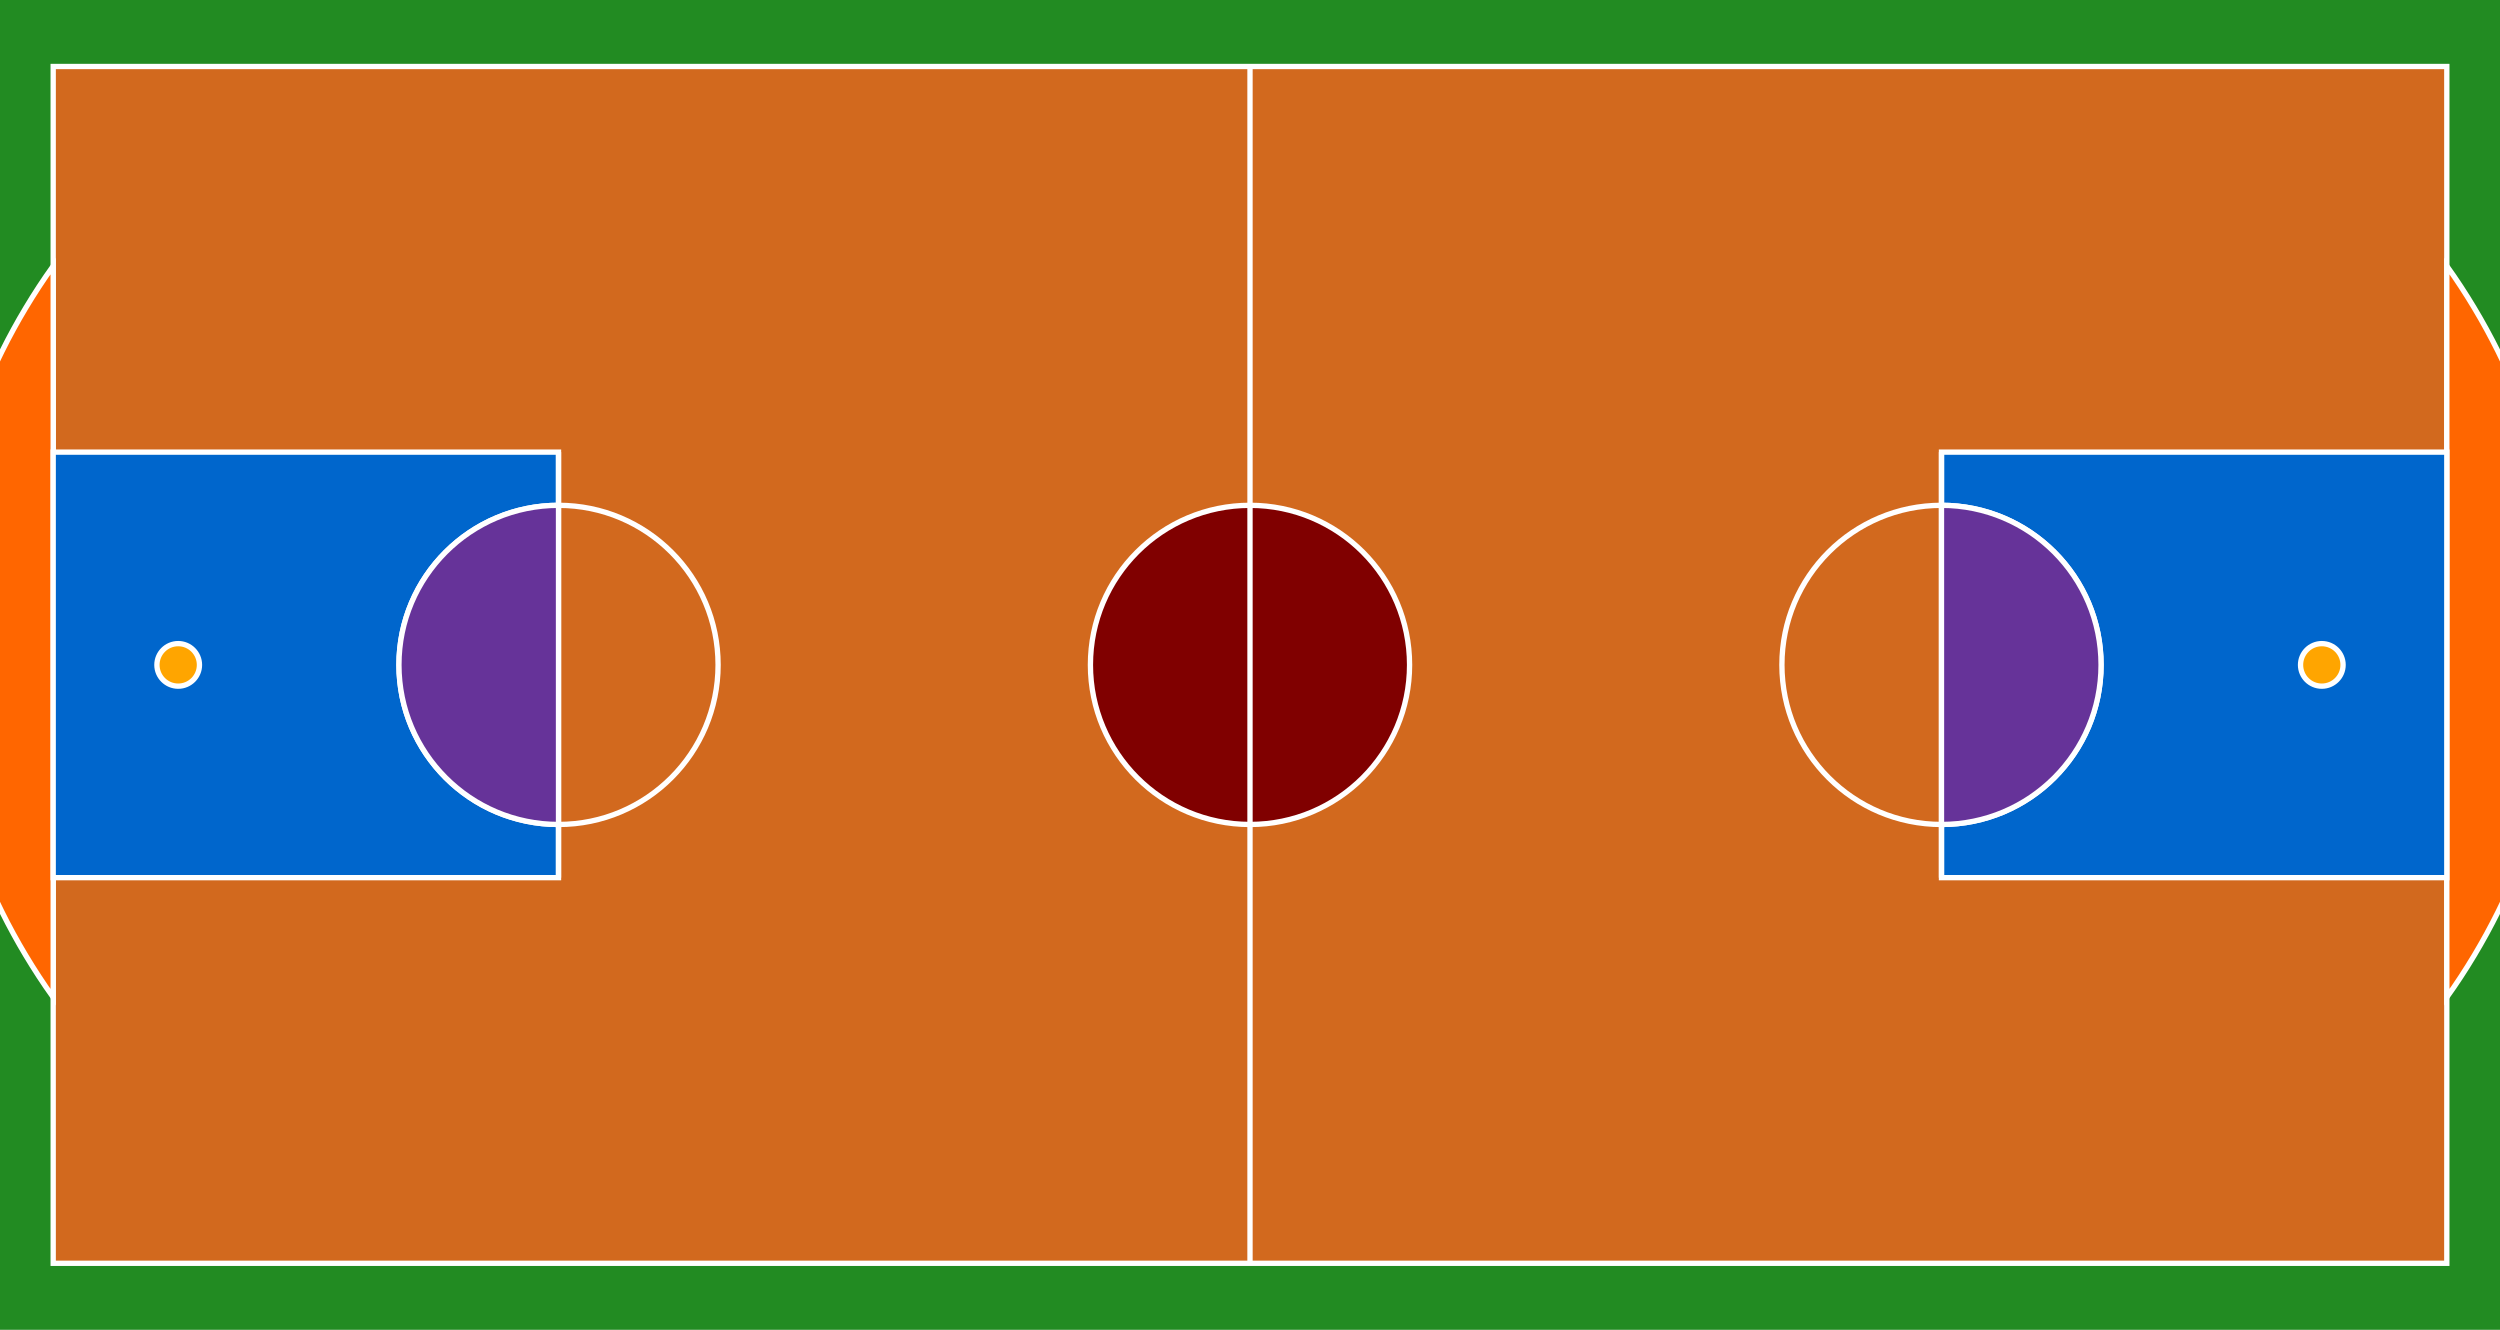
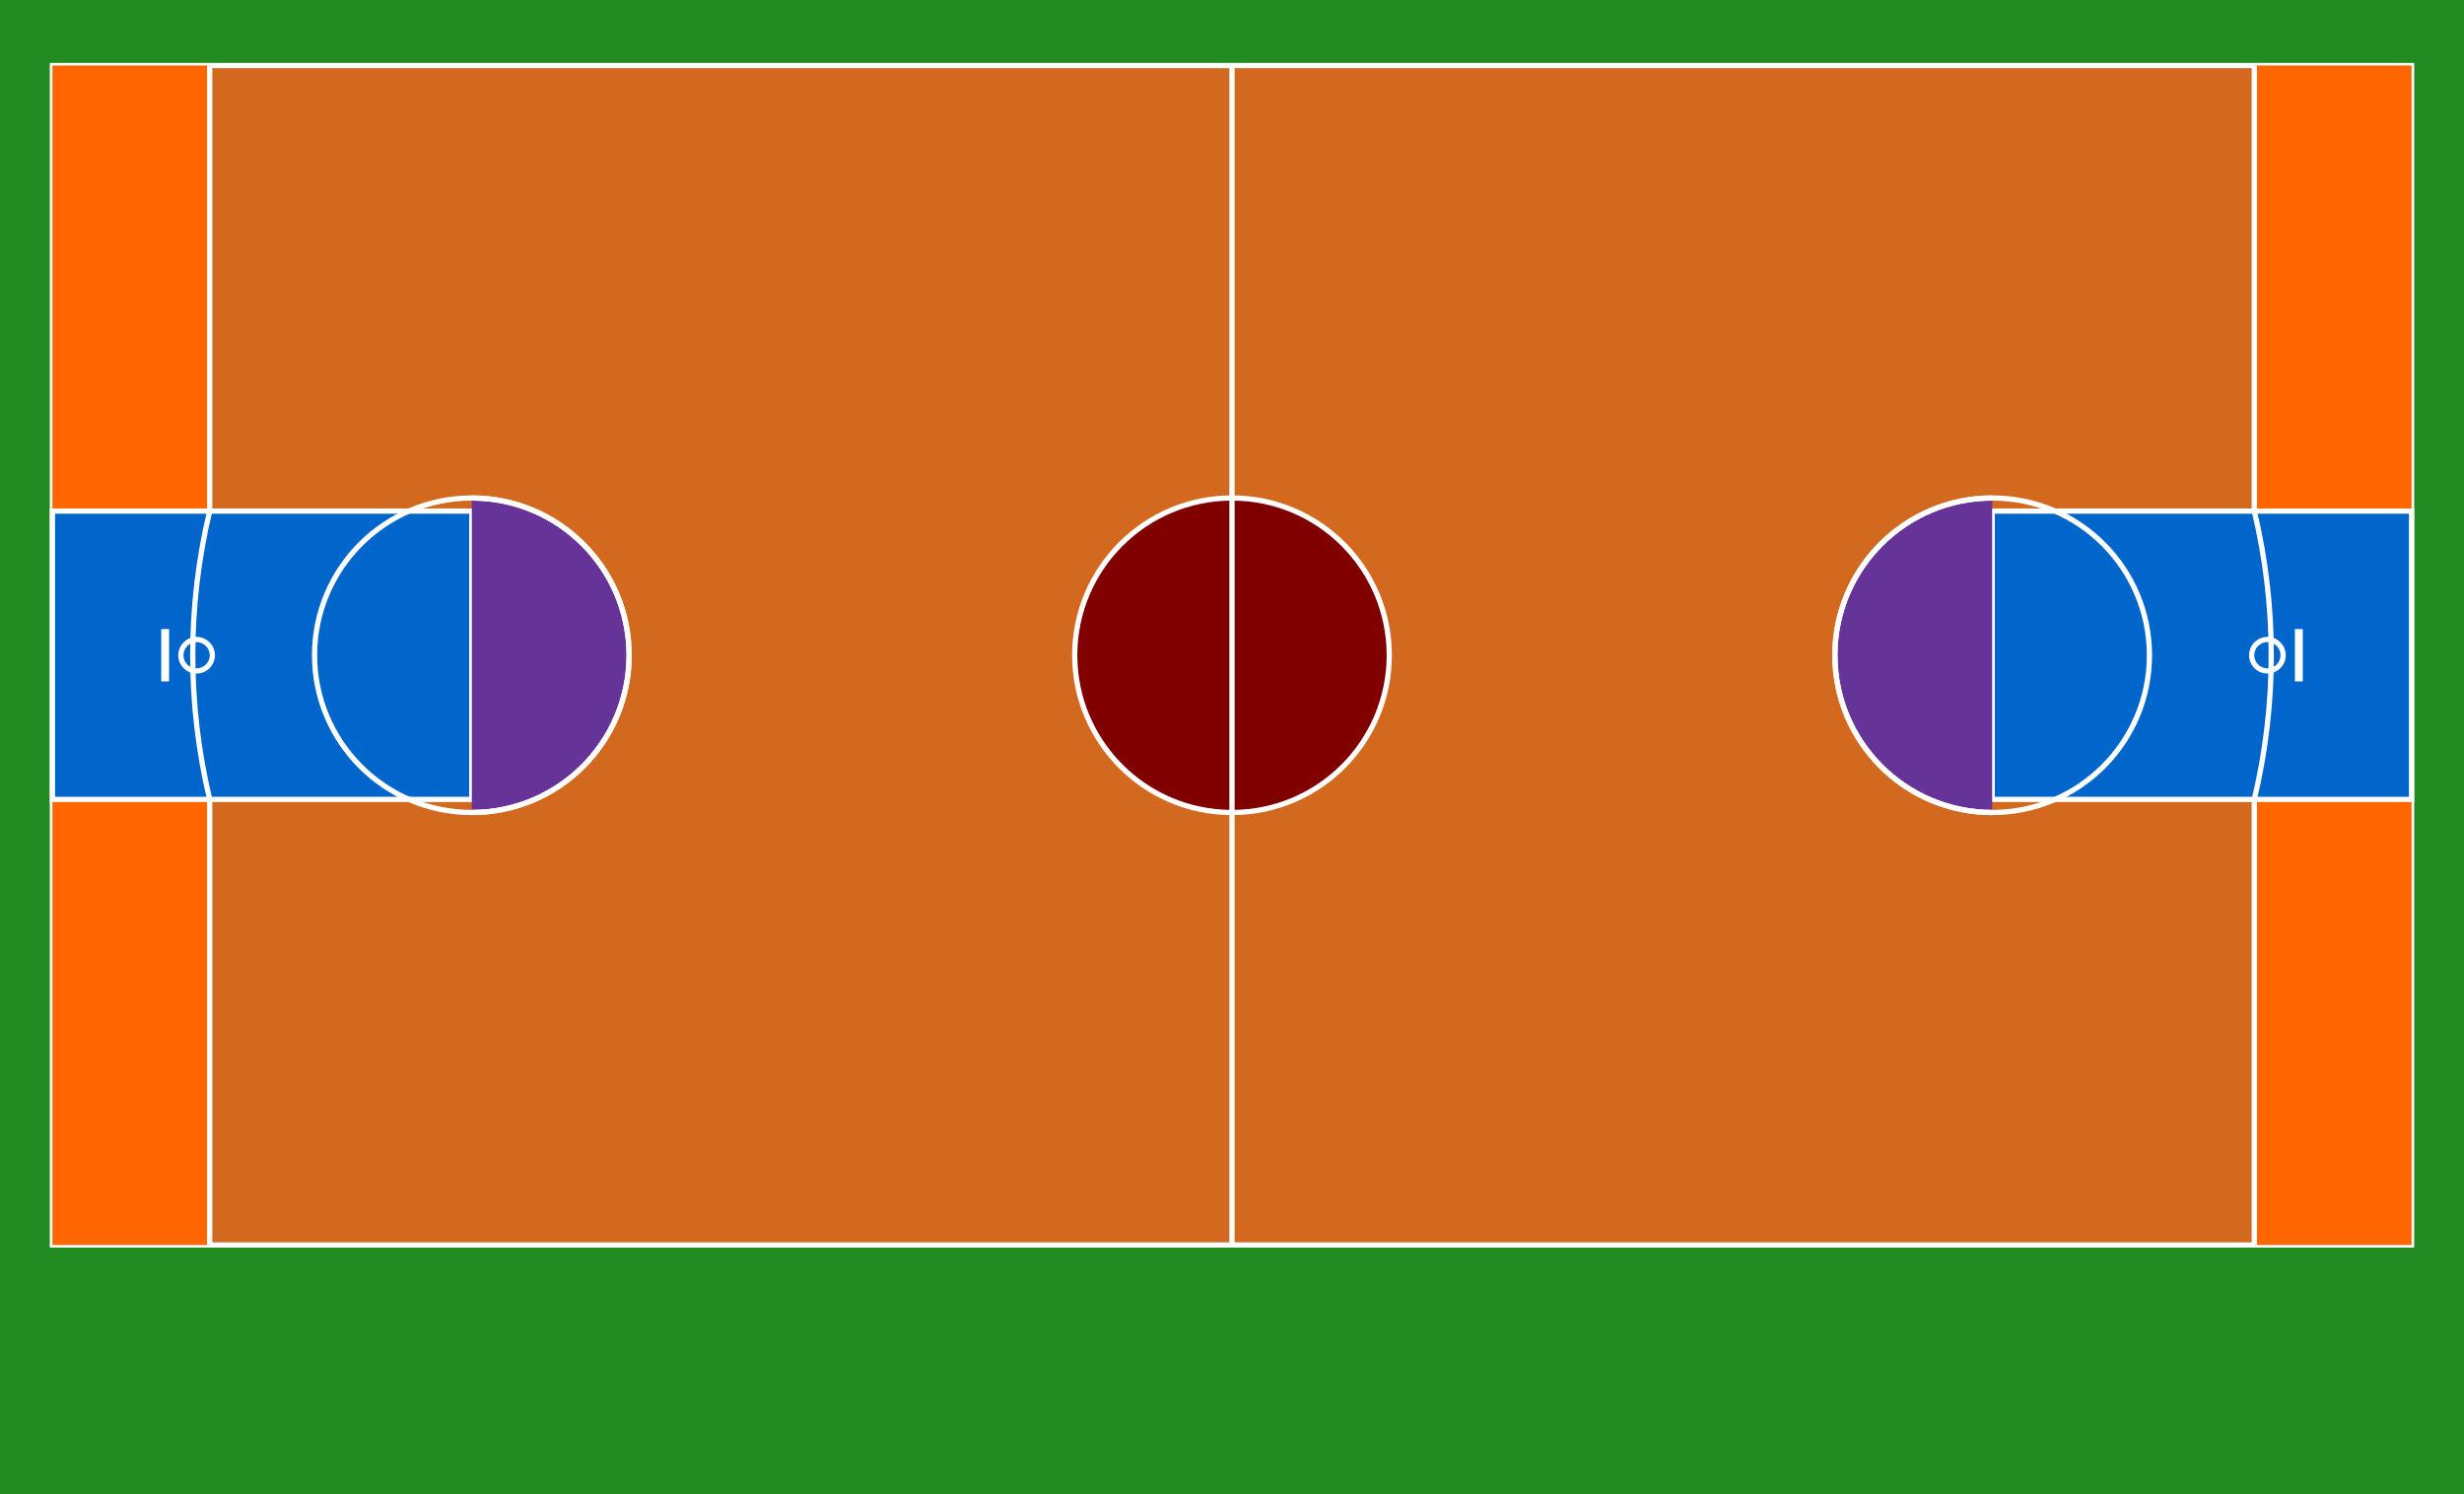
- <svg xmlns="http://www.w3.org/2000/svg" viewBox="0 0 940 500" width="940" height="500">
-   <rect id="border" x="0" y="0" width="940" height="500" fill="#228B22" stroke="none" />
+ <svg xmlns="http://www.w3.org/2000/svg" viewBox="0 0 940 570" width="940" height="570">
+   <rect id="border" x="0" y="0" width="940" height="570" fill="#228B22" stroke="none" />
  <rect id="court" x="20" y="25" width="900" height="450" fill="#D2691E" stroke="white" stroke-width="2" />
  <g id="threePointArea">
-     <path d="M 20 100 A 237 237 0 0 0 20 375 L 20 100 Z" fill="#FF6600" stroke="white" stroke-width="2" />
-     <path d="M 920 100 A 237 237 0 0 1 920 375 L 920 100 Z" fill="#FF6600" stroke="white" stroke-width="2" />
+     <path d="M 20 25 L 80 25 L 80 195 A 237 237 0 0 1 80 305 L 80 475 L 20 475 Z" fill="#FF6600" />
+     <path d="M 860 25 L 920 25 L 920 475 L 860 475 L 860 305 A 237 237 0 0 1 860 195 Z" fill="#FF6600" />
  </g>
  <g id="key">
-     <rect x="20" y="170" width="190" height="160" fill="#0066CC" stroke="white" stroke-width="2" />
-     <rect x="730" y="170" width="190" height="160" fill="#0066CC" stroke="white" stroke-width="2" />
+     <rect x="20" y="195" width="160" height="110" fill="#0066CC" stroke="white" stroke-width="2" />
+     <rect x="760" y="195" width="160" height="110" fill="#0066CC" stroke="white" stroke-width="2" />
  </g>
  <g id="topOfKey">
-     <circle cx="210" cy="250" r="60" fill="none" stroke="white" stroke-width="2" />
-     <path d="M 210 190 A 60 60 0 0 0 210 310" fill="#663399" stroke="white" stroke-width="2" />
-     <circle cx="730" cy="250" r="60" fill="none" stroke="white" stroke-width="2" />
-     <path d="M 730 190 A 60 60 0 0 1 730 310" fill="#663399" stroke="white" stroke-width="2" />
+     <path d="M 180 190 A 60 60 0 0 1 180 310" fill="#663399" stroke="white" stroke-width="2" />
+     <path d="M 760 190 A 60 60 0 0 0 760 310" fill="#663399" stroke="white" stroke-width="2" />
  </g>
  <circle id="centerCourtCircle" cx="470" cy="250" r="60" fill="#800000" stroke="white" stroke-width="2" />
  <g stroke="white" stroke-width="2" fill="none">
    <line x1="470" y1="25" x2="470" y2="475" />
-     <line x1="210" y1="170" x2="210" y2="330" />
-     <line x1="730" y1="170" x2="730" y2="330" />
-     <circle cx="67" cy="250" r="8" fill="orange" />
-     <circle cx="873" cy="250" r="8" fill="orange" />
+     <circle cx="180" cy="250" r="60" />
+     <circle cx="760" cy="250" r="60" />
+     <path d="M 80 25 L 80 195 A 237 237 0 0 0 80 305 L 80 475" />
+     <path d="M 860 25 L 860 195 A 237 237 0 0 1 860 305 L 860 475" />
+     <circle cx="75" cy="250" r="6" />
+     <circle cx="865" cy="250" r="6" />
+     <line x1="63" y1="240" x2="63" y2="260" stroke-width="3" />
+     <line x1="877" y1="240" x2="877" y2="260" stroke-width="3" />
+   </g>
+   <g id="logoArea">
+     <rect id="logoBackground" x="0" y="500" width="940" height="70" fill="#228B22" />
+     <image id="courtLogo" x="370" y="505" width="200" height="60" href="" preserveAspectRatio="xMidYMid meet" />
  </g>
</svg>
